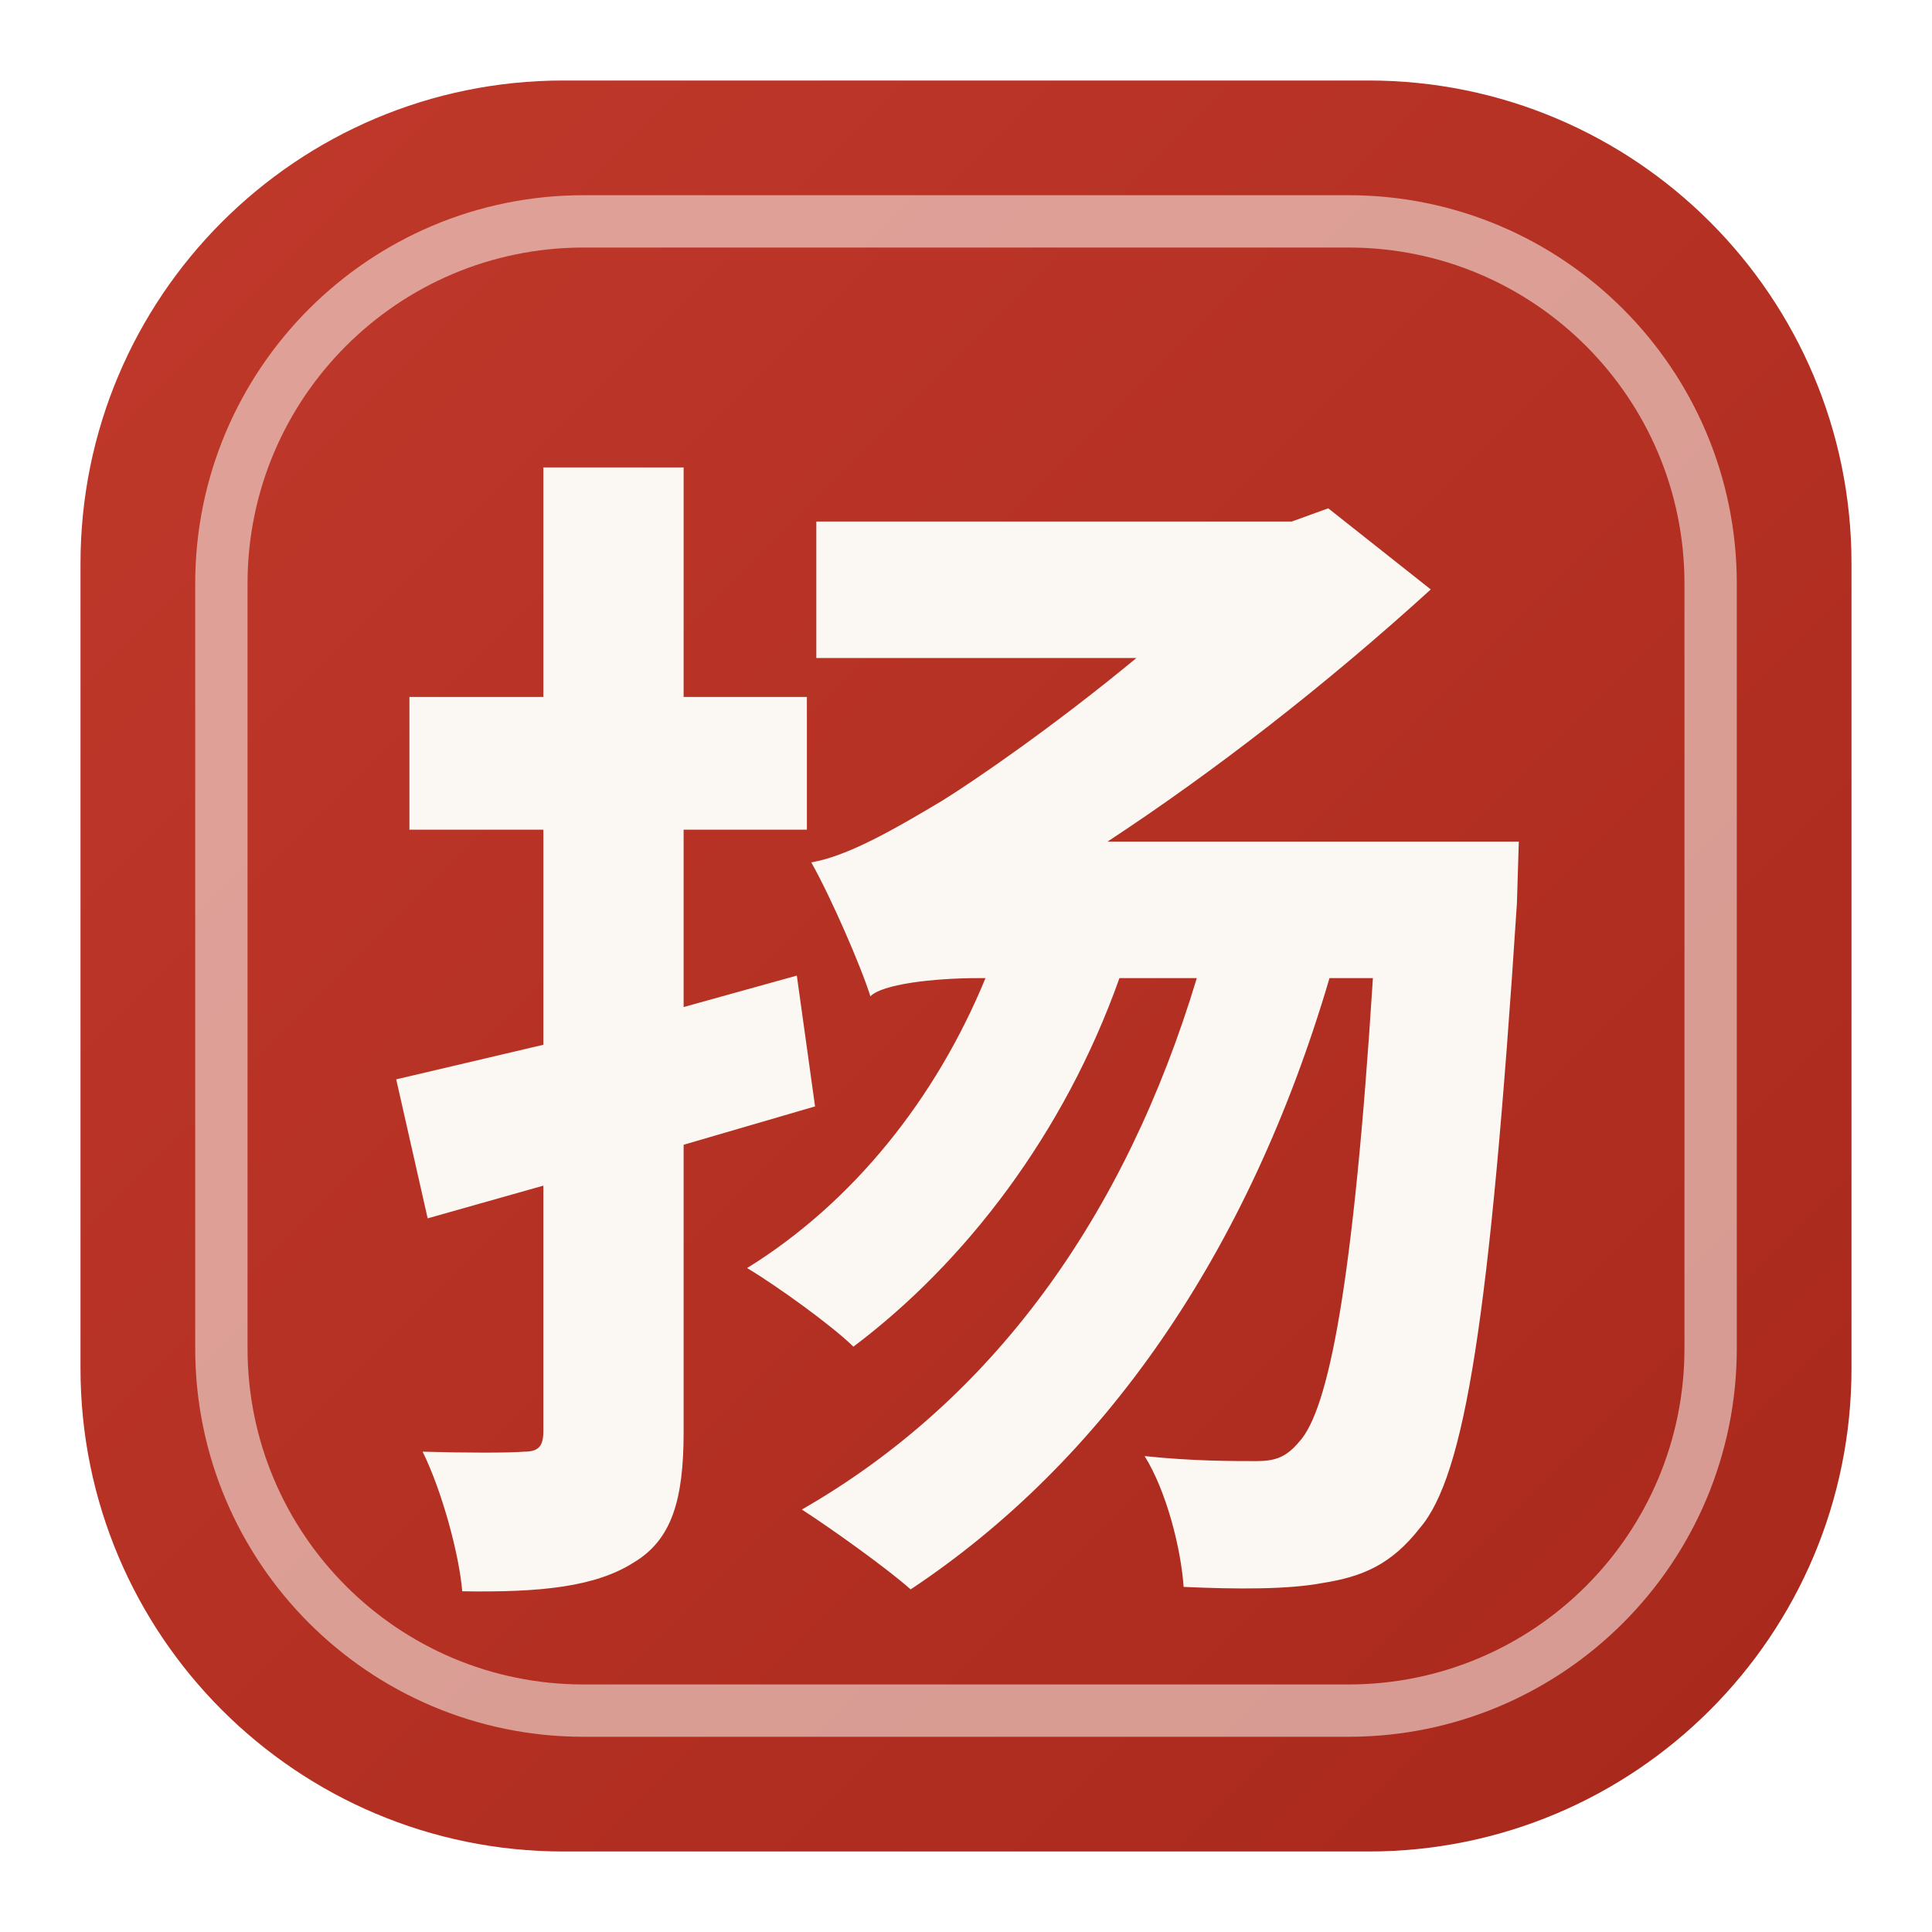
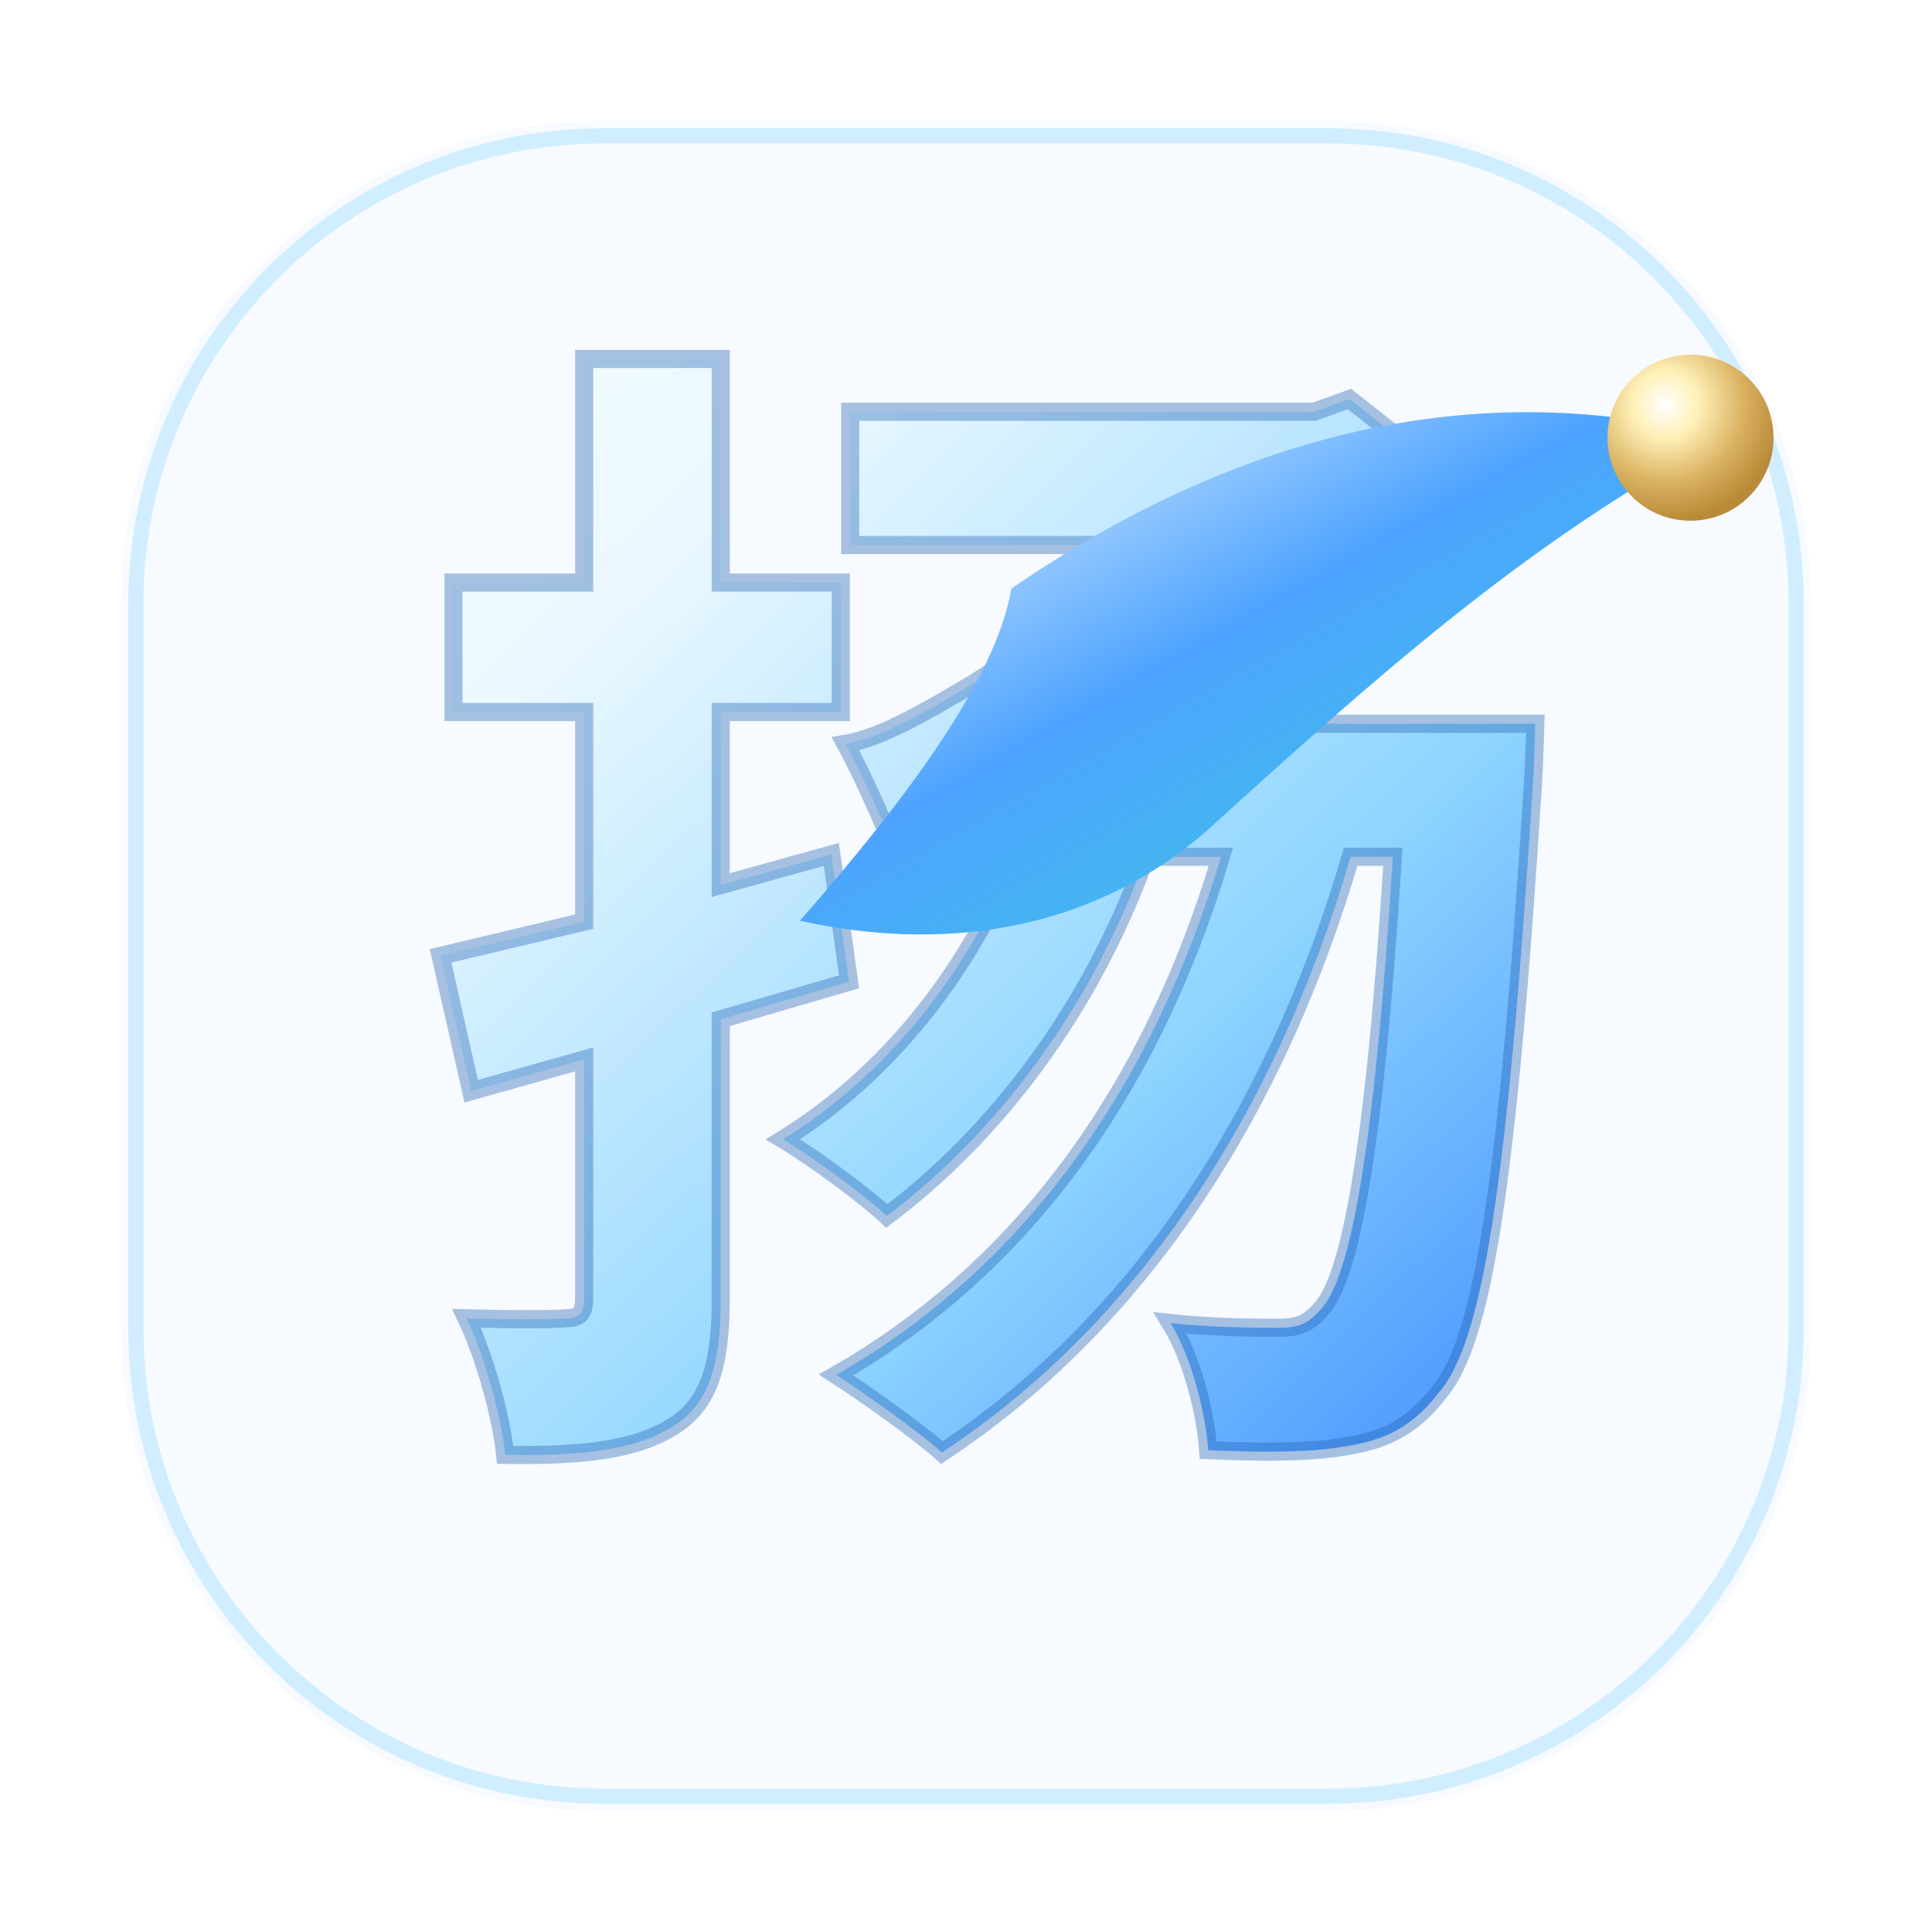
- <svg xmlns="http://www.w3.org/2000/svg" viewBox="0 0 48 48">
+ <svg xmlns="http://www.w3.org/2000/svg" viewBox="0 0 128 128">
  <defs>
-     <linearGradient id="f" x1="0" y1="0" x2="1" y2="1">
-       <stop offset="0%" stop-color="#C0392B" />
-       <stop offset="100%" stop-color="#A8281C" />
+     <linearGradient id="yangFill" x1="12" y1="12" x2="112" y2="116" gradientUnits="userSpaceOnUse">
+       <stop offset="0%" stop-color="#FFFFFF" />
+       <stop offset="28%" stop-color="#EAF8FF" />
+       <stop offset="60%" stop-color="#8ED5FF" />
+       <stop offset="92%" stop-color="#2F7DFF" />
    </linearGradient>
+     <linearGradient id="curveFill" x1="0" y1="0" x2="1" y2="1">
+       <stop offset="0%" stop-color="#FFFFFF" />
+       <stop offset="44%" stop-color="#4DA3FF" />
+       <stop offset="100%" stop-color="#34D5D8" />
+     </linearGradient>
+     <radialGradient id="goldPoint" cx="35%" cy="30%" r="70%">
+       <stop offset="0%" stop-color="#FFFFFF" />
+       <stop offset="28%" stop-color="#FFF1B8" />
+       <stop offset="68%" stop-color="#D9B15F" />
+       <stop offset="100%" stop-color="#B98B38" />
+     </radialGradient>
  </defs>
-   <rect x="2" y="2" width="44" height="44" rx="12" fill="url(#f)" />
-   <rect x="5.5" y="5.5" width="37" height="37" rx="9" fill="none" stroke="rgba(251,247,242,.55)" stroke-width="1.3" />
-   <text x="24" y="24" text-anchor="middle" dominant-baseline="central" font-family="'Noto Serif SC','Songti SC',serif" font-weight="900" font-size="30" fill="#FBF7F2">扬</text>
+   <rect x="8" y="8" width="112" height="112" rx="32" fill="#F7FAFF" />
+   <rect x="9" y="9" width="110" height="110" rx="31" fill="none" stroke="#BFE8FF" stroke-opacity=".7" />
+   <text x="27" y="90" font-family="'Noto Serif SC','Source Han Serif SC','Songti SC',serif" font-size="78" font-weight="900" fill="url(#yangFill)" stroke="rgba(35,98,180,.38)" stroke-width="1.2">扬</text>
+   <path d="M67 39 C83 28 99 25 114 29 C101 36 91 45 80 55 C72 62 62 63 53 61 C60 53 66 45 67 39Z" fill="url(#curveFill)" />
+   <circle cx="112" cy="29" r="5.5" fill="url(#goldPoint)" />
</svg>
